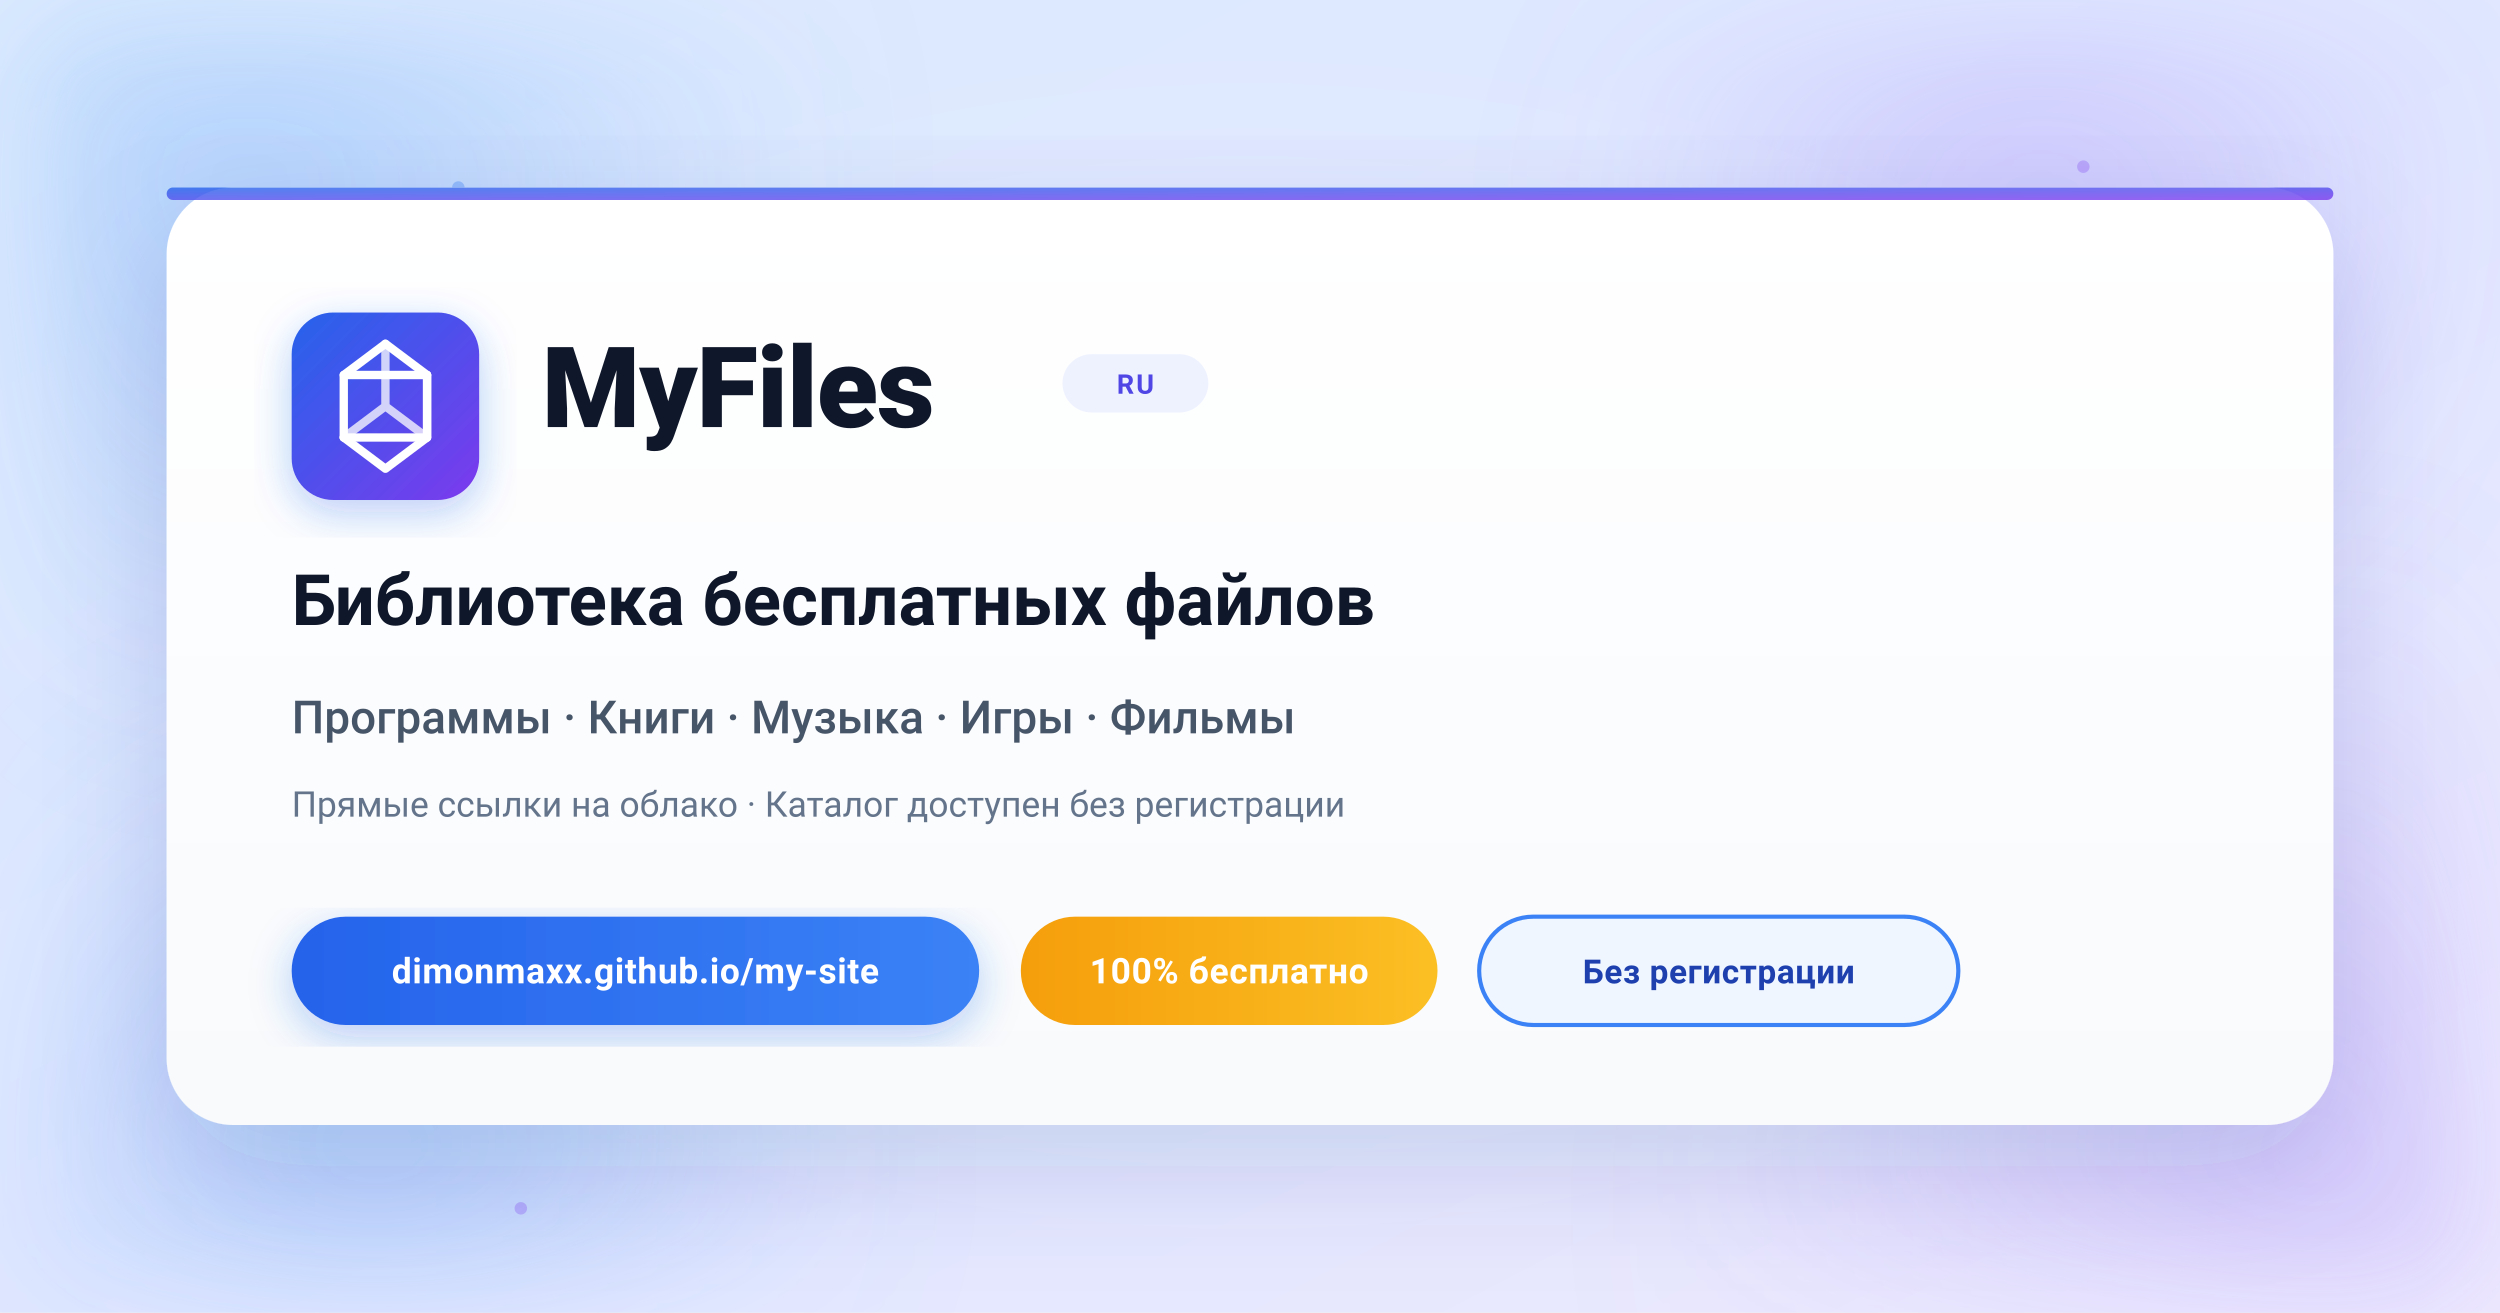
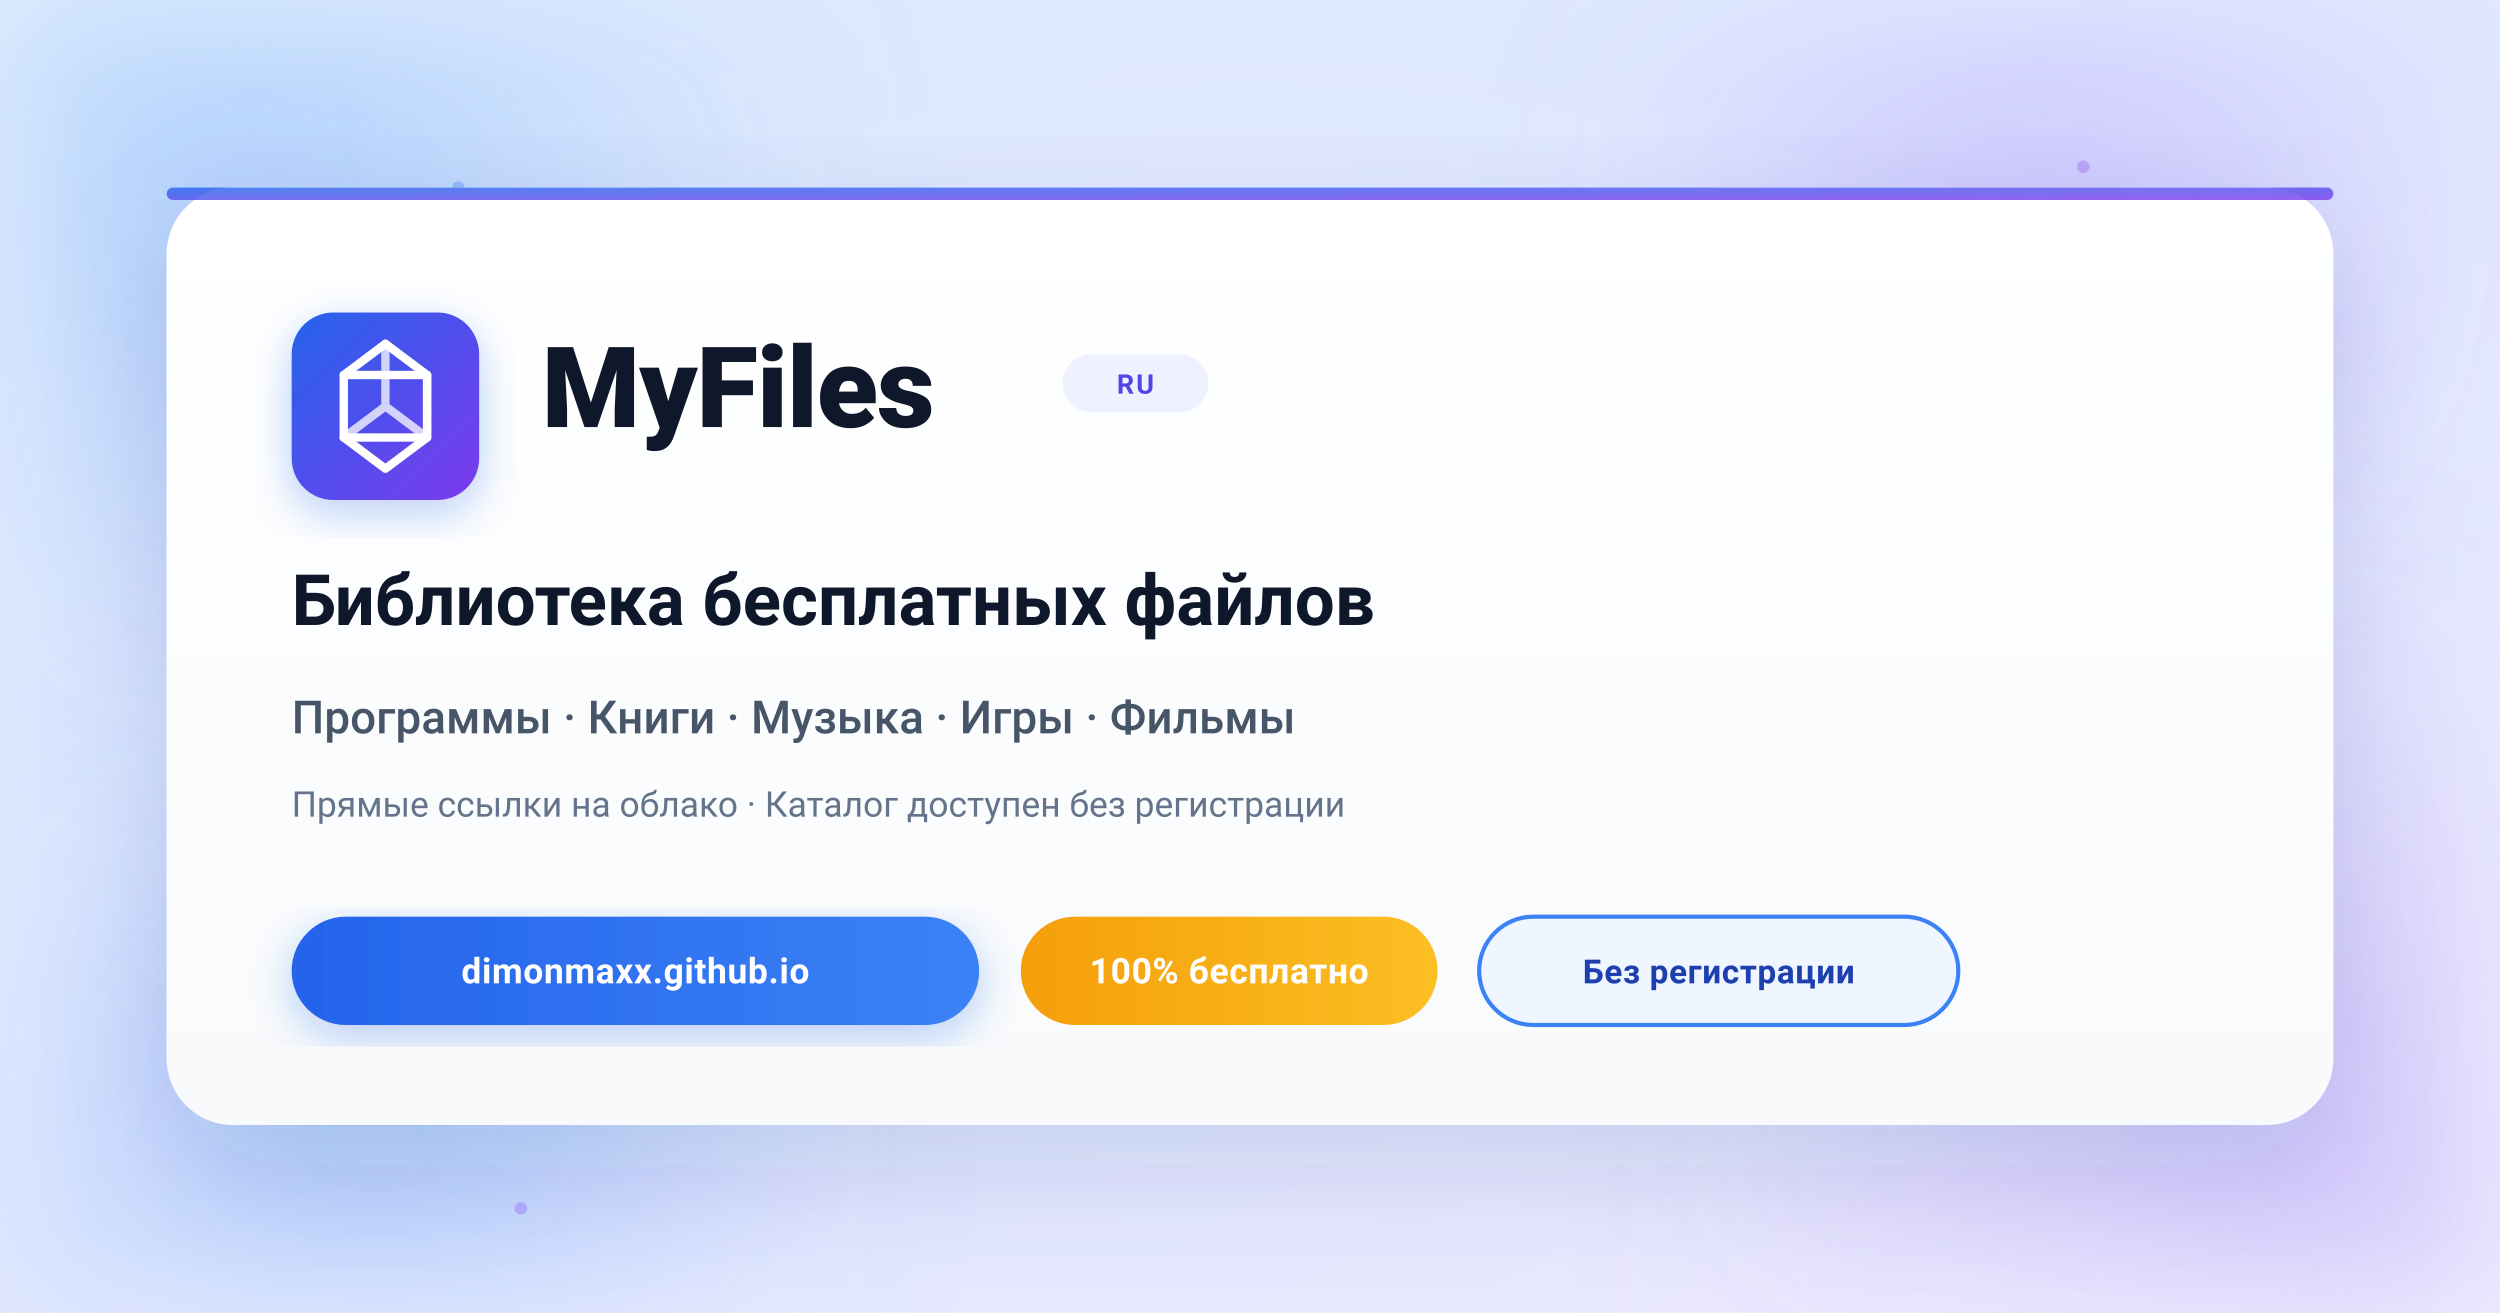
<svg xmlns="http://www.w3.org/2000/svg" width="1200" height="630" viewBox="0 0 1200 630">
  <defs>
    <linearGradient id="bgGradient" x1="0%" y1="0%" x2="100%" y2="100%">
      <stop offset="0%" stop-color="#dbeafe" />
      <stop offset="50%" stop-color="#e0e7ff" />
      <stop offset="100%" stop-color="#ede9fe" />
    </linearGradient>
    <radialGradient id="blob1" cx="50%" cy="50%" r="50%">
      <stop offset="0%" stop-color="#60a5fa" stop-opacity="0.35" />
      <stop offset="100%" stop-color="#60a5fa" stop-opacity="0" />
    </radialGradient>
    <radialGradient id="blob2" cx="50%" cy="50%" r="50%">
      <stop offset="0%" stop-color="#a78bfa" stop-opacity="0.35" />
      <stop offset="100%" stop-color="#a78bfa" stop-opacity="0" />
    </radialGradient>
    <radialGradient id="glow" cx="50%" cy="50%" r="50%">
      <stop offset="0%" stop-color="#ffffff" stop-opacity="0.6" />
      <stop offset="100%" stop-color="#ffffff" stop-opacity="0" />
    </radialGradient>
    <linearGradient id="card" x1="0%" y1="0%" x2="0%" y2="100%">
      <stop offset="0%" stop-color="#ffffff" />
      <stop offset="100%" stop-color="#f8fafc" />
    </linearGradient>
    <linearGradient id="logoGrad" x1="0%" y1="0%" x2="100%" y2="100%">
      <stop offset="0%" stop-color="#2563eb" />
      <stop offset="100%" stop-color="#7c3aed" />
    </linearGradient>
    <linearGradient id="badgeGrad" x1="0%" y1="0%" x2="100%" y2="0%">
      <stop offset="0%" stop-color="#2563eb" />
      <stop offset="100%" stop-color="#3b82f6" />
    </linearGradient>
    <linearGradient id="orangeGrad" x1="0%" y1="0%" x2="100%" y2="0%">
      <stop offset="0%" stop-color="#f59e0b" />
      <stop offset="100%" stop-color="#fbbf24" />
    </linearGradient>
    <filter id="cardShadow" x="-10%" y="-10%" width="120%" height="130%">
      <feDropShadow dx="0" dy="20" stdDeviation="30" flood-color="#1e3a8a" flood-opacity="0.15" />
    </filter>
    <filter id="logoShadow" x="-20%" y="-20%" width="140%" height="140%">
      <feDropShadow dx="0" dy="6" stdDeviation="10" flood-color="#2563eb" flood-opacity="0.3" />
    </filter>
    <filter id="softBlur" x="-50%" y="-50%" width="200%" height="200%">
      <feGaussianBlur stdDeviation="40" />
    </filter>
  </defs>
  <rect width="1200" height="630" fill="url(#bgGradient)" />
  <circle cx="120" cy="80" r="280" fill="url(#blob1)" filter="url(#softBlur)" />
  <circle cx="1120" cy="580" r="320" fill="url(#blob2)" filter="url(#softBlur)" />
  <circle cx="980" cy="100" r="220" fill="url(#blob2)" filter="url(#softBlur)" />
  <circle cx="180" cy="560" r="240" fill="url(#blob1)" filter="url(#softBlur)" />
  <ellipse cx="600" cy="315" rx="480" ry="260" fill="url(#glow)" filter="url(#softBlur)" />
  <g fill="#3b82f6" opacity="0.35">
    <circle cx="150" cy="150" r="4" />
    <circle cx="220" cy="90" r="3" />
    <circle cx="300" cy="520" r="4" />
    <circle cx="1050" cy="200" r="4" />
    <circle cx="1100" cy="300" r="3" />
    <circle cx="1000" cy="500" r="4" />
    <circle cx="140" cy="440" r="3" />
  </g>
  <g fill="#8b5cf6" opacity="0.35">
    <circle cx="180" cy="220" r="3" />
    <circle cx="1080" cy="440" r="3" />
    <circle cx="250" cy="580" r="3" />
    <circle cx="1000" cy="80" r="3" />
  </g>
  <rect x="80" y="90" width="1040" height="450" rx="32" ry="32" fill="url(#card)" filter="url(#cardShadow)" />
  <rect x="80" y="90" width="1040" height="6" rx="3" ry="3" fill="url(#logoGrad)" opacity="0.8" />
  <g transform="translate(140, 150)" filter="url(#logoShadow)">
    <rect width="90" height="90" rx="20" fill="url(#logoGrad)" />
    <path d="M 25 30 L 65 30 L 65 60 L 25 60 Z" fill="none" stroke="white" stroke-width="4" stroke-linejoin="round" stroke-linecap="round" />
    <path d="M 25 30 L 45 15 L 65 30" fill="none" stroke="white" stroke-width="4" stroke-linejoin="round" stroke-linecap="round" />
    <path d="M 65 30 L 65 60 L 45 75 L 25 60" fill="none" stroke="white" stroke-width="4" stroke-linejoin="round" stroke-linecap="round" />
    <path d="M 45 15 L 45 45 M 45 45 L 65 60 M 45 45 L 25 60" fill="none" stroke="white" stroke-width="4" stroke-linejoin="round" stroke-linecap="round" opacity="0.75" />
  </g>
  <text x="260" y="205" font-family="-apple-system, BlinkMacSystemFont, 'Segoe UI', Roboto, sans-serif" font-size="54" font-weight="800" fill="#0f172a" letter-spacing="-0.5">
        MyFiles
    </text>
  <rect x="510" y="170" width="70" height="28" rx="14" ry="14" fill="#eef2ff" />
  <text x="545" y="189" font-family="-apple-system, BlinkMacSystemFont, 'Segoe UI', Roboto, sans-serif" font-size="13" font-weight="700" fill="#4f46e5" text-anchor="middle" letter-spacing="1">
        RU
    </text>
  <text x="140" y="300" font-family="-apple-system, BlinkMacSystemFont, 'Segoe UI', Roboto, sans-serif" font-size="34" font-weight="700" fill="#0f172a">
        Библиотека бесплатных файлов
    </text>
  <text x="140" y="352" font-family="-apple-system, BlinkMacSystemFont, 'Segoe UI', Roboto, sans-serif" font-size="22" font-weight="500" fill="#475569">
        Программы · Книги · Музыка · Игры · Фильмы
    </text>
  <text x="140" y="392" font-family="-apple-system, BlinkMacSystemFont, 'Segoe UI', Roboto, sans-serif" font-size="17" font-weight="400" fill="#64748b">
        Прямые ссылки на облако · Каталог доступен без регистрации
    </text>
  <g filter="url(#logoShadow)">
    <rect x="140" y="440" width="330" height="52" rx="26" ry="26" fill="url(#badgeGrad)" />
  </g>
  <text x="305" y="472" font-family="-apple-system, BlinkMacSystemFont, 'Segoe UI', Roboto, sans-serif" font-size="17" font-weight="700" fill="white" text-anchor="middle" letter-spacing="0.3">
-         dimonmaxx.github.io/my-site
+         dimonmaxx.github.io
    </text>
  <rect x="490" y="440" width="200" height="52" rx="26" ry="26" fill="url(#orangeGrad)" />
  <text x="590" y="472" font-family="-apple-system, BlinkMacSystemFont, 'Segoe UI', Roboto, sans-serif" font-size="17" font-weight="700" fill="white" text-anchor="middle" letter-spacing="0.3">
        100% бесплатно
    </text>
  <rect x="710" y="440" width="230" height="52" rx="26" ry="26" fill="#eff6ff" stroke="#3b82f6" stroke-width="2" />
  <text x="825" y="472" font-family="-apple-system, BlinkMacSystemFont, 'Segoe UI', Roboto, sans-serif" font-size="16" font-weight="700" fill="#1e40af" text-anchor="middle" letter-spacing="0.3">
        Без регистрации
    </text>
</svg>
